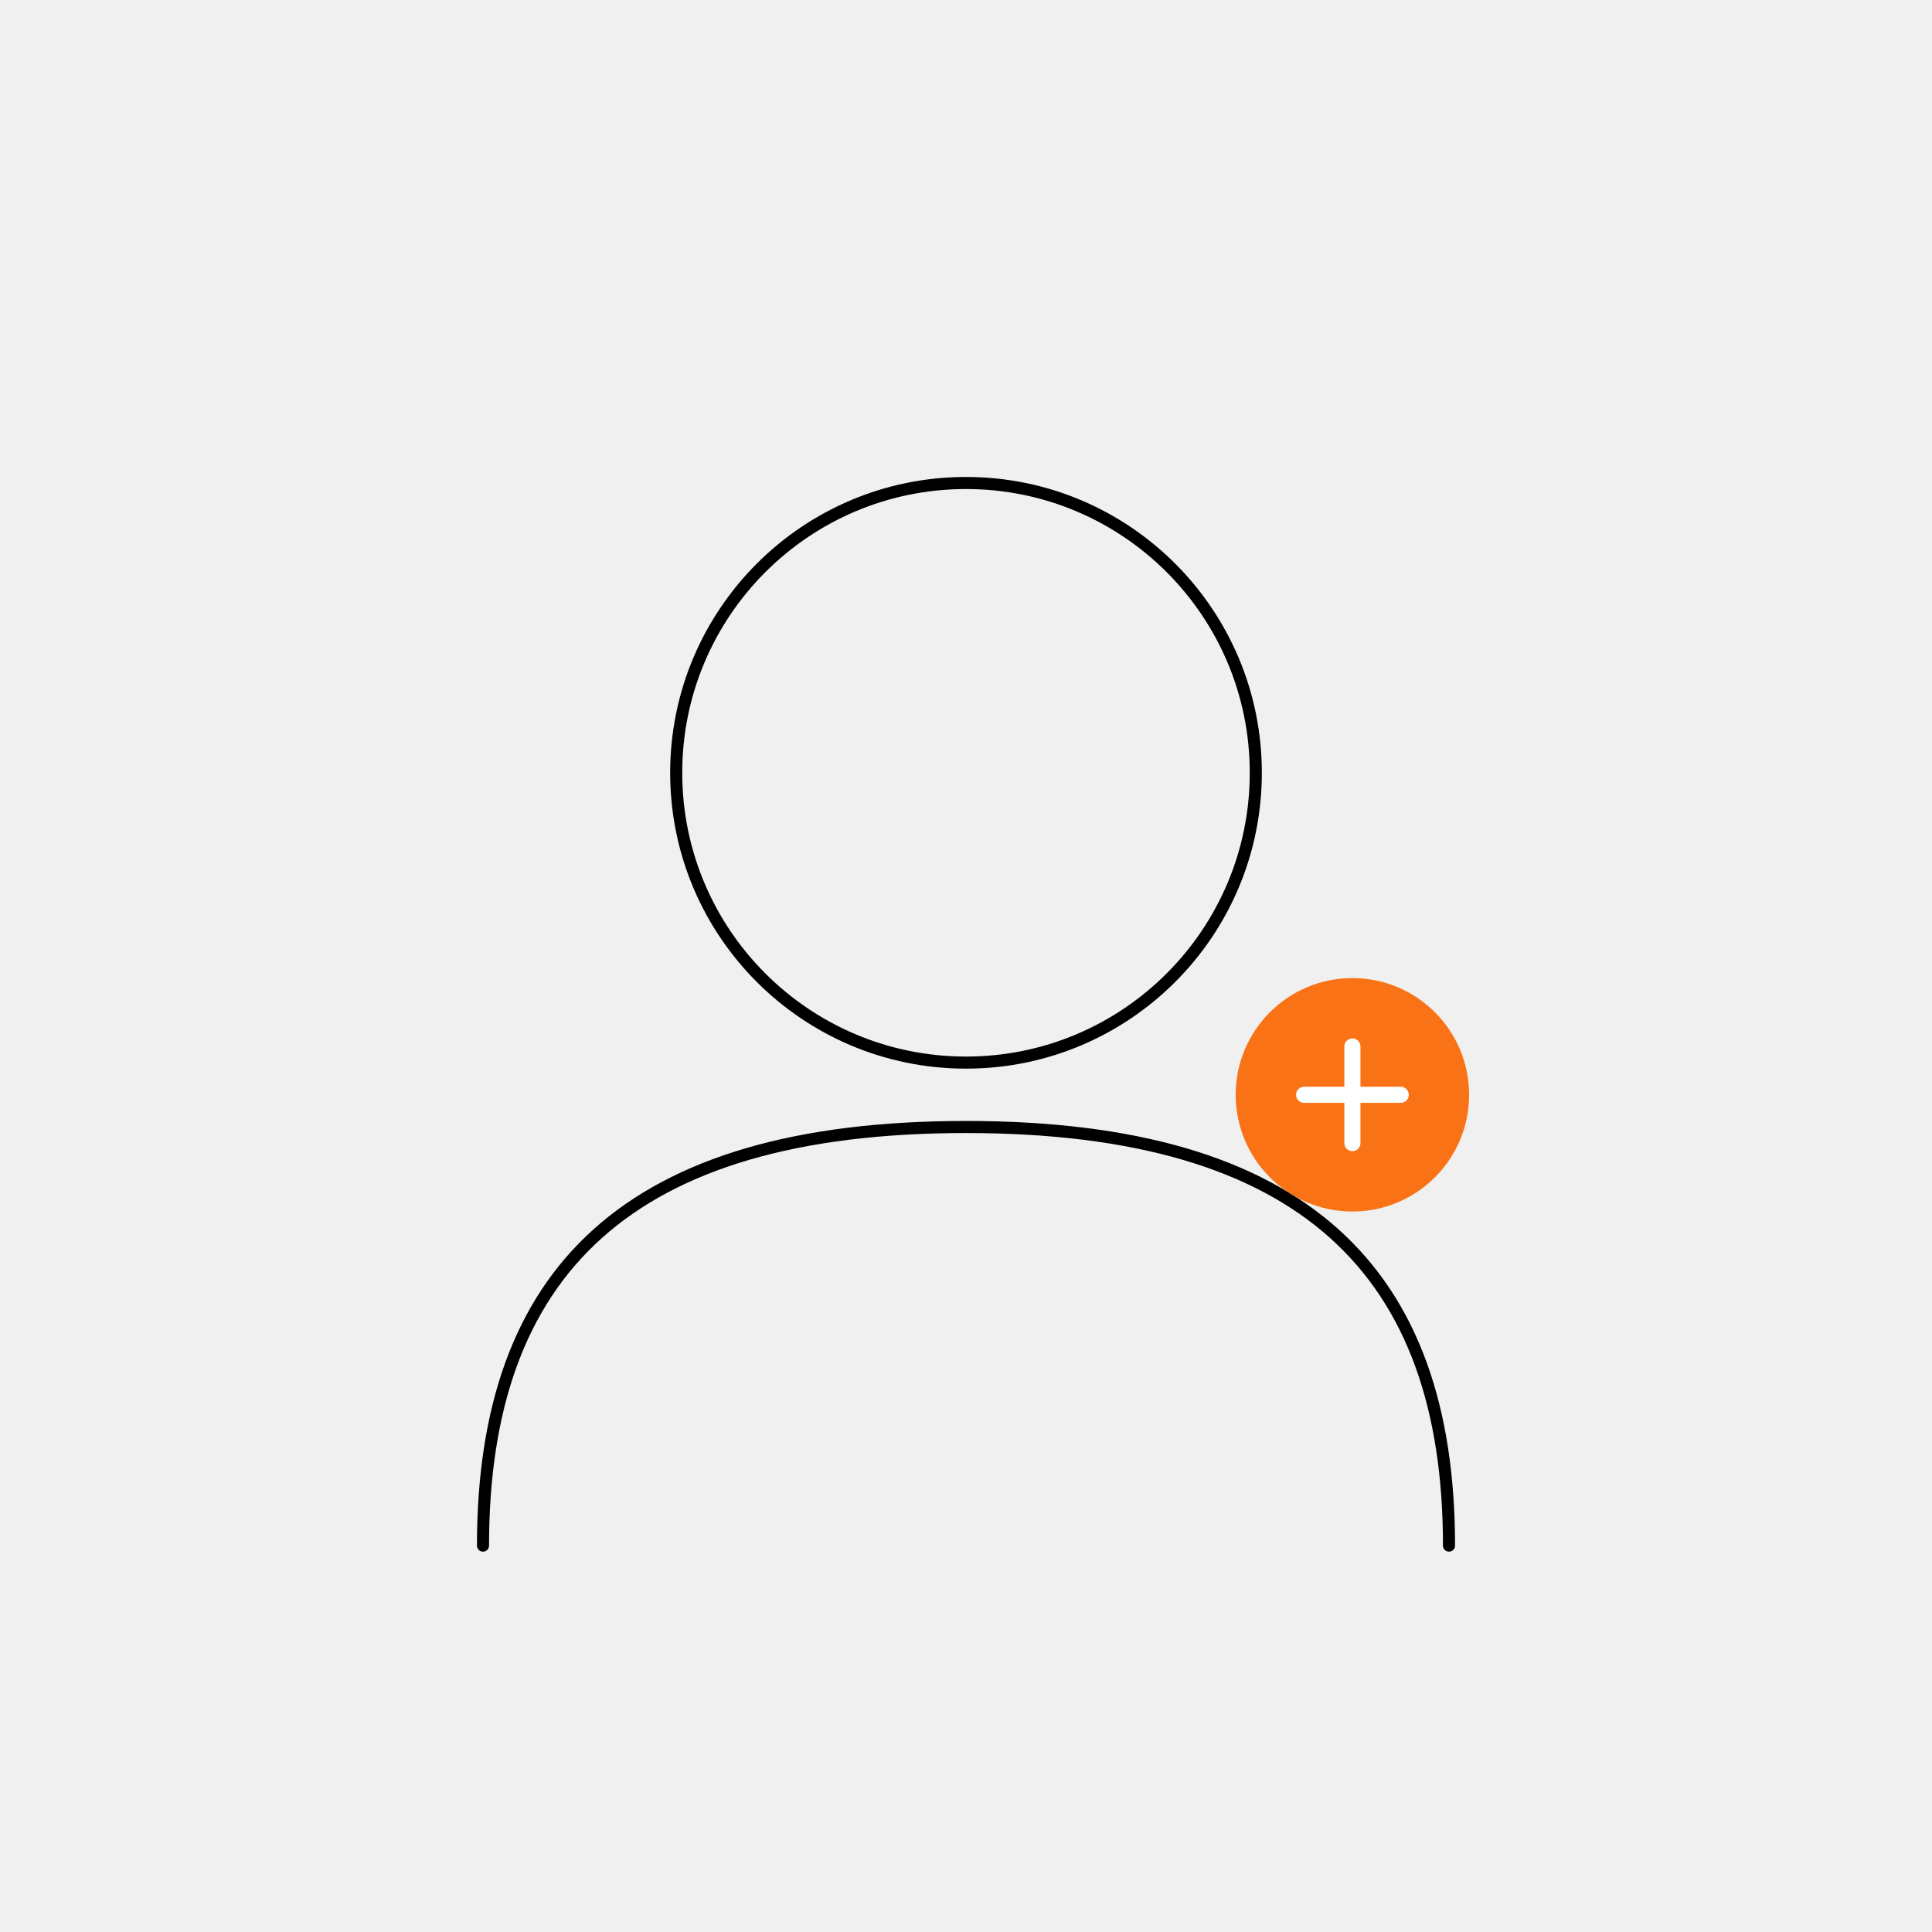
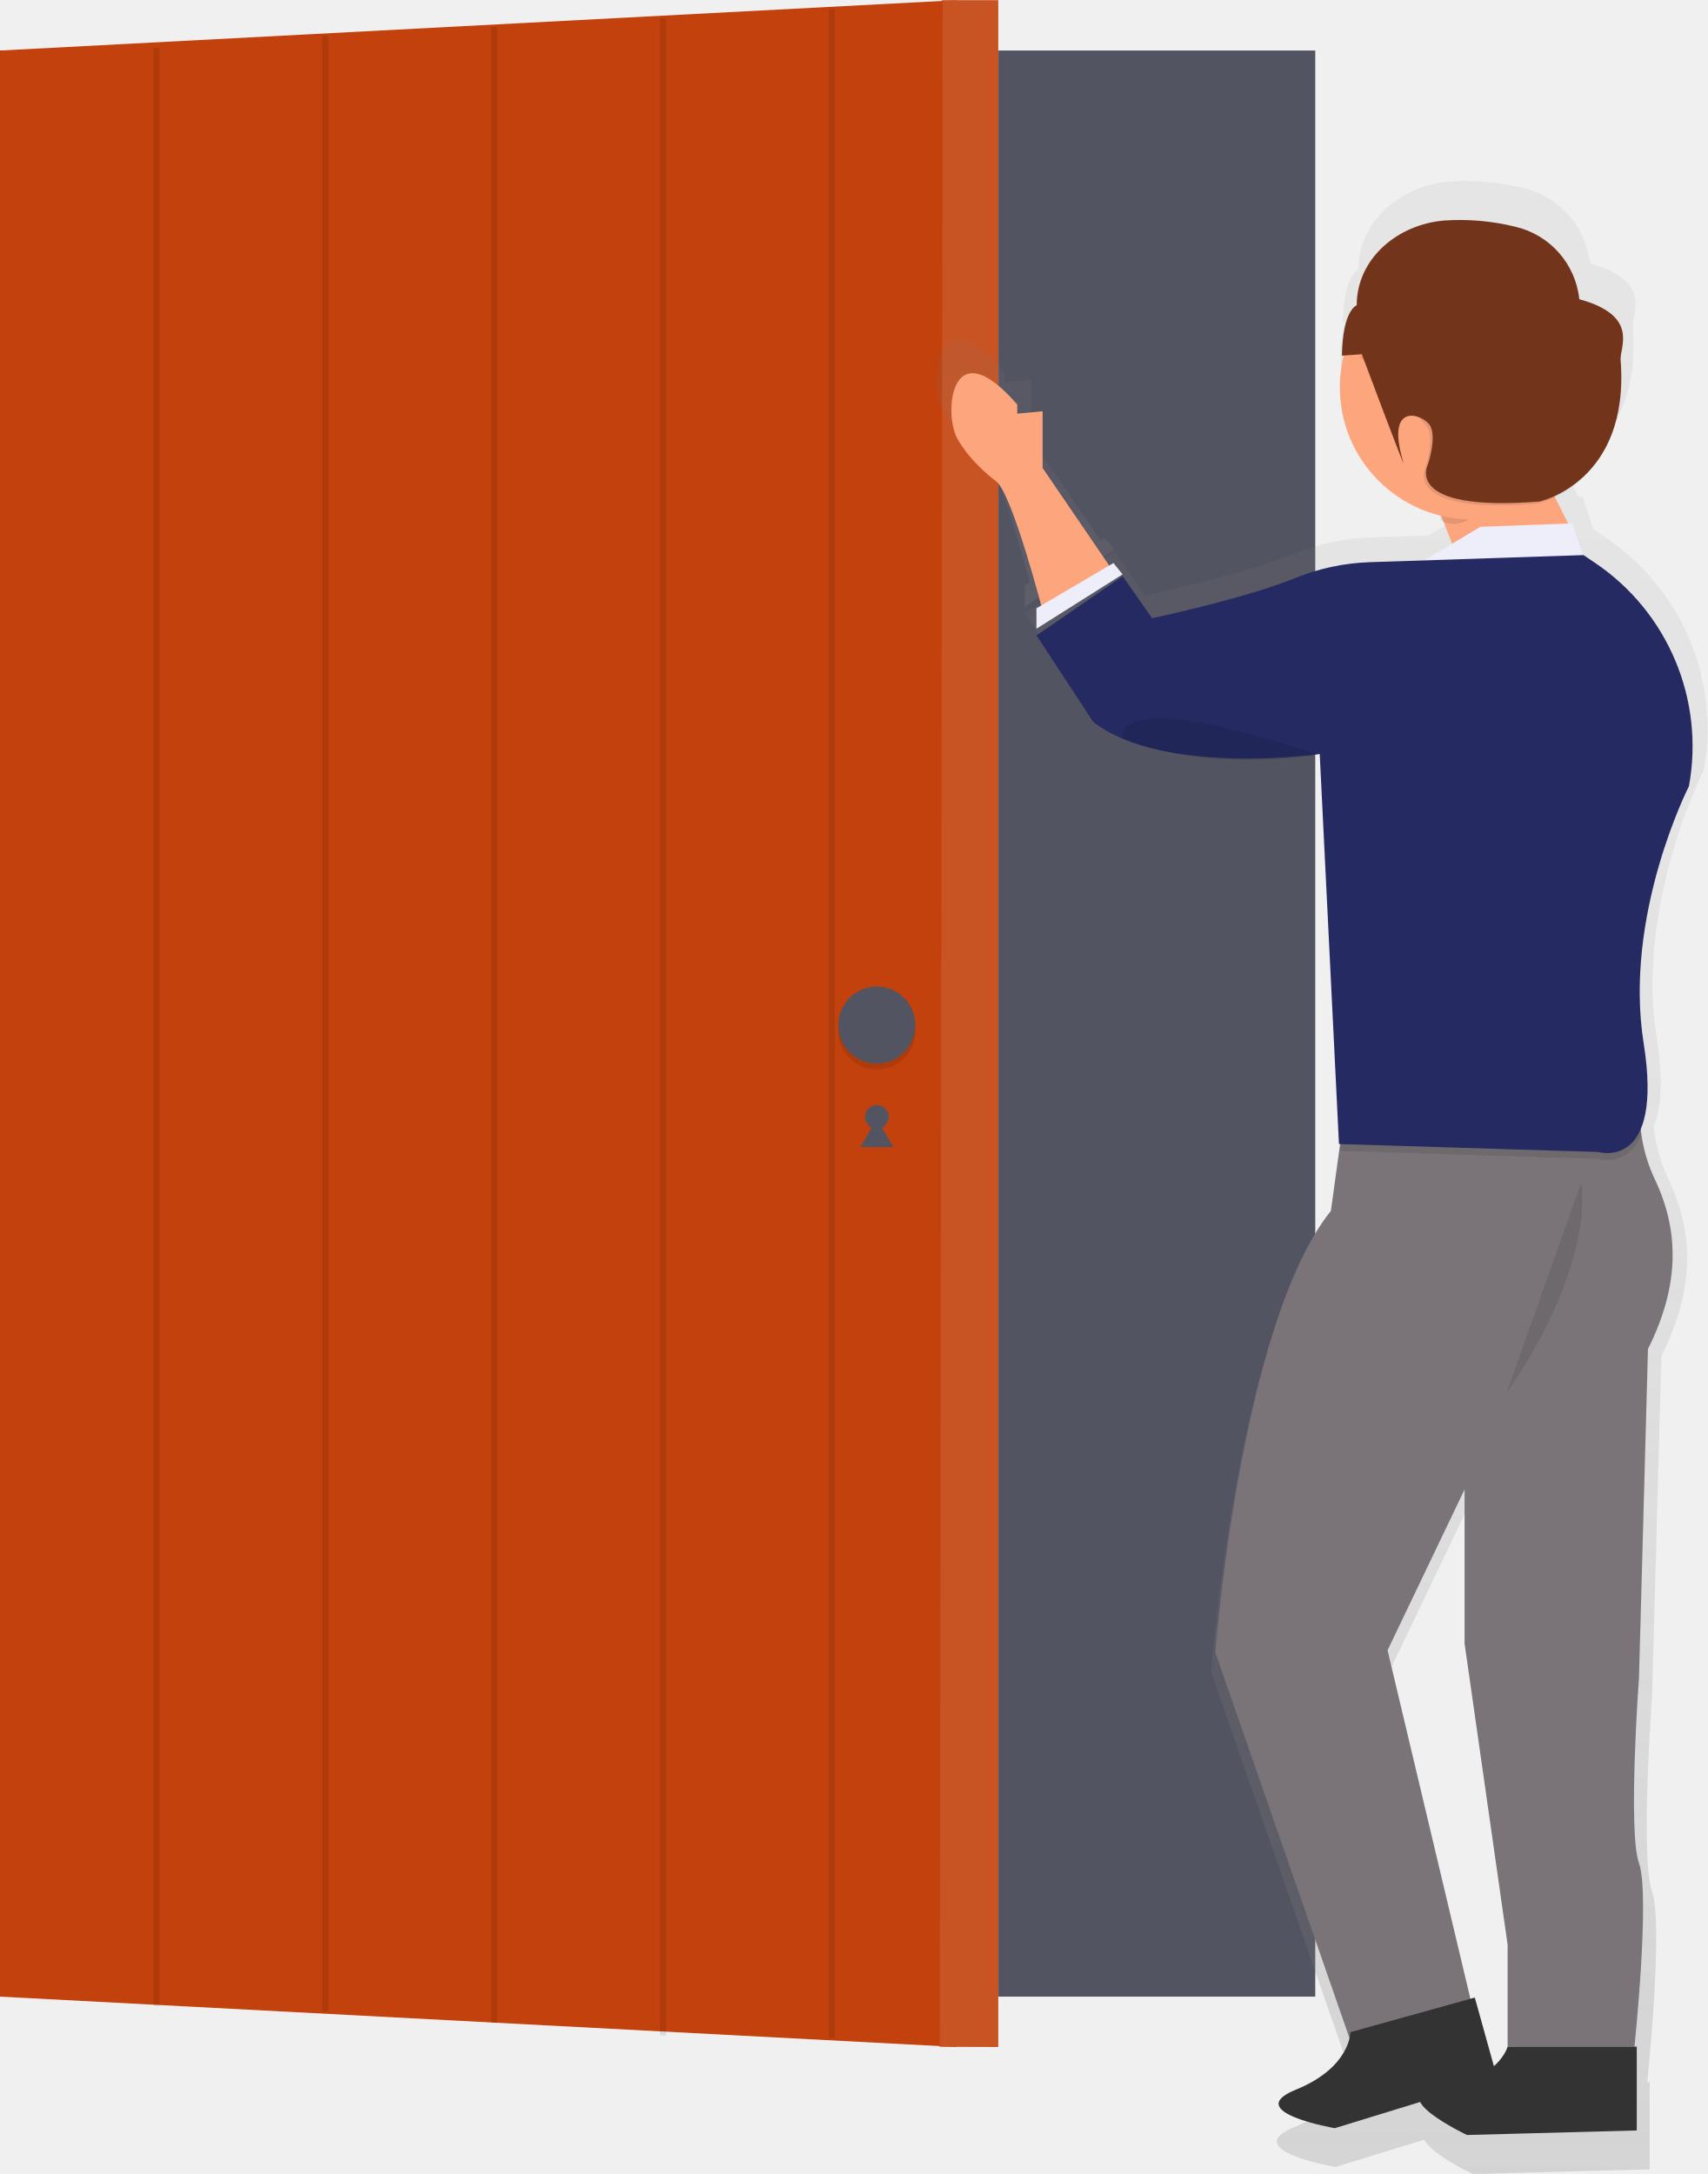
- <svg xmlns="http://www.w3.org/2000/svg" viewBox="0 0 240 240" fill="none" stroke="currentColor" stroke-width="1.5" stroke-linecap="round" stroke-linejoin="round">
-   <circle cx="120" cy="96" r="36" />
-   <path d="M60 192 C60 158 78 140 120 140 C162 140 180 158 180 192" />
-   <circle cx="168" cy="136" r="14" fill="#F97316" stroke="#F97316" stroke-width="1" />
-   <line x1="168" y1="130" x2="168" y2="142" stroke="white" stroke-width="2" />
-   <line x1="162" y1="136" x2="174" y2="136" stroke="white" stroke-width="2" />
+ <svg xmlns="http://www.w3.org/2000/svg" xmlns:xlink="http://www.w3.org/1999/xlink" id="1c1a0a4e-a918-44e9-86b5-128e360d364d" data-name="Layer 1" width="576.43" height="733.94" viewBox="0 0 576.43 733.94">
+   <defs>
+     <linearGradient id="b949346c-a93e-41e4-9400-5d42d50a4d6b" x1="657.92" y1="287.71" x2="657.92" y2="197.91" gradientUnits="userSpaceOnUse">
+       <stop offset="0" stop-color="gray" stop-opacity="0.25" />
+       <stop offset="0.54" stop-color="gray" stop-opacity="0.12" />
+       <stop offset="1" stop-color="gray" stop-opacity="0.1" />
+     </linearGradient>
+     <linearGradient id="39be1328-9991-40e1-9fe5-ebb1d9df66f0" x1="772.98" y1="816.94" x2="772.98" y2="144.06" xlink:href="#b949346c-a93e-41e4-9400-5d42d50a4d6b" />
+   </defs>
+   <rect y="17.06" width="444" height="657" fill="#535461" />
+   <polygon points="323 691.06 0 674.06 0 17.06 323 0.06 323 691.06" fill="#C2410C" />
+   <circle cx="296" cy="377.06" r="4" fill="#535461" />
+   <polygon points="296 377.66 298.77 382.46 301.55 387.26 296 387.26 290.45 387.26 293.23 382.46 296 377.66" fill="#535461" />
+   <polygon points="337 691.06 317.22 691 318 0.06 337 0.06 337 691.06" fill="#C2410C" />
+   <g opacity="0.1">
+     <polygon points="337.22 691 317.22 691 318.22 0 337.22 0 337.22 691" fill="#fff" />
+   </g>
+   <circle cx="296" cy="348.06" r="13" opacity="0.1" />
+   <circle cx="296" cy="346.06" r="13" fill="#535461" />
+   <path d="M657.74,280.55v7.16L688,268.61l-3.18-4-1.48.87-23.41-34.3v-19.9l-8.91.8v-3.18c-23.5-27.06-25.93,3.18-21.07,11.94S643.7,236,643.7,236c5,4.17,13.62,35.67,15.73,43.57Z" transform="translate(-311.78 -83)" fill="url(#b949346c-a93e-41e4-9400-5d42d50a4d6b)" />
+   <path d="M854.06,264.64l-4.13-2.8h-.18L846,250.7l-1.36.05-4.66-9.31a38.43,38.43,0,0,0,10.75-7.89c7.28-7.18,13.92-19.5,12.28-40.33-.34-4.31,6.77-15.47-14.51-21.27a29.28,29.28,0,0,0-22.38-25.44,81.15,81.15,0,0,0-25.17-2.2c-16.33,1.39-30.65,13.39-30.65,29.78,0,0-4.93,1.52-5.2,17.69l.63,0a46.43,46.43,0,0,0,33.87,56.22l.28,1.68c.29.16.59.3.89.44l3,7.82-9.69,5.82-19.44.64a76,76,0,0,0-26.1,5.59C730.74,277.14,698.33,284,698.33,284L688,269.23l-30.24,20.84,19.9,30.39a46.06,46.06,0,0,0,10.35,5.9h0l.09,0,.11,0,.9.36a81.84,81.84,0,0,0,15.21,4.26c12,2.41,30,4.2,52.53.81l-.16-.05.56-.07,6.76,137h.44l-3.23,23.46C729.37,532,720.61,647.43,720.61,647.43l47.13,135.51c-.89,3.87-4.47,12.23-18.86,18.09-19.29,7.85,13.68,13.54,13.68,13.54l30-9.21c2.48,5,16.41,11.59,16.41,11.59l59.69-1.59V785.9h-.8s5.57-53.32,1.59-64.46,0-65.26,0-65.26l3.18-115.4c11.14-22.28,11.14-41.38,2.39-59.69a55.38,55.38,0,0,1-5-17.64c2.4-5.65,3.41-14.93,1-30.11C863.86,388.2,886.94,343,886.94,343h0A77.76,77.76,0,0,0,854.06,264.64ZM818.46,792.76l-6.72-24.11-1.53.43L781.09,646.63l27.06-56.5v54.12l15.12,105.85V785.9A15.84,15.84,0,0,1,818.46,792.76Z" transform="translate(-311.78 -83)" fill="url(#39be1328-9991-40e1-9fe5-ebb1d9df66f0)" />
+   <path d="M663.75,221.85V241l22.77,33.36-22.77,14.81s-10.12-39-15.57-43.59c0,0-8.57-6.12-13.24-14.53s-2.34-37.47,20.25-11.47v3.06Z" transform="translate(-311.78 -83)" fill="#fda57d" />
+   <path d="M845,267.44l-9-18a3.34,3.34,0,0,0-2.82-1.84L799,245.82a3.34,3.34,0,0,0-3.29,4.54l8.83,22.83a3.34,3.34,0,0,0,3.41,2.12l34.42-3.06A3.34,3.34,0,0,0,845,267.44Z" transform="translate(-311.78 -83)" fill="#fda57d" />
+   <polygon points="530.73 176.7 536.54 193.75 476.82 191.61 499.76 177.84 530.73 176.7" fill="#edeef9" />
+   <polygon points="378.94 193.9 375.88 190.08 349.88 205.37 349.88 212.26 378.94 193.9" fill="#edeef9" />
+   <path d="M866.39,446.07s-4.37,17.41,4,35,8.41,35.94-2.29,57.35L865.07,649.3s-3.82,52,0,62.7-1.53,61.94-1.53,61.94H820.72V739.54l-14.53-101.7v-52l-26,54.29L810,765.54l-39,16.06-48.94-140.7s8.41-110.88,39-149.11l5.74-41.68Z" transform="translate(-311.78 -83)" fill="#7a7478" />
+   <path d="M864.31,802.24V773.95H820.72s-3.06,11.47-22.94,13.76S807,803.77,807,803.77Z" transform="translate(-311.78 -83)" fill="#333" />
+   <path d="M817.23,784.63l-7.59-27.26-42,11.69s.13,11.87-18.41,19.41,13.15,13,13.15,13Z" transform="translate(-311.78 -83)" fill="#333" />
+   <path d="M766.81,452.4l99.58-4a55.71,55.71,0,0,0-.75,18.05c-4.56,10.72-14.33,7.78-14.33,7.78l-87.13-2.68Z" transform="translate(-311.78 -83)" opacity="0.1" />
+   <path d="M846.34,270.4l4,2.69a74.71,74.71,0,0,1,31.59,75.33h0s-22.18,43.39-15.29,86.78-15.29,36.71-15.29,36.71l-87.56-2.69-6.5-131.65s-52.76,7.51-76.47-10.85l-19.12-29.2,29.06-20,9.94,14.18s31.14-6.58,48.24-13.51A73.07,73.07,0,0,1,774,272.8Z" transform="translate(-311.78 -83)" fill="#252a62" />
+   <path d="M845.57,482.22s5.35,26.76-25.23,71.12" transform="translate(-311.78 -83)" opacity="0.1" />
+   <path d="M756.87,337.7s-36.7-12.23-52.76-12.23-13.38,6.94-13.38,6.94S716.34,343.81,756.87,337.7Z" transform="translate(-311.78 -83)" opacity="0.1" />
+   <path d="M798.49,247.35l14.61,1.75c.46.06.88.64,1.13,1.54-3.21,5.79-7.23,9.25-11.59,9.25a9,9,0,0,1-4.43-1.23l-1.12-6.76C796.71,249.64,797.46,247.23,798.49,247.35Z" transform="translate(-311.78 -83)" opacity="0.1" />
+   <circle cx="496.9" cy="130.75" r="44.6" fill="#fda57d" />
+   <path d="M770.75,188.5h0l2.25,2.06a7.71,7.71,0,0,1-2.25,12.81h0s20,20,22.76,23.69-.46,13.47-.46,13.47-8.83,16.26,37.63,12.54c0,0,30.66-6.5,27.41-47.85-.33-4.14,6.5-14.87-13.94-20.44h0a28.13,28.13,0,0,0-21.5-24.45,78,78,0,0,0-24.18-2.12A30.36,30.36,0,0,0,770.75,188.5Z" transform="translate(-311.78 -83)" opacity="0.1" />
+   <path d="M769.78,186.06h0s-4.73,1.46-5,17l6.73-.46s15.58,41.67,13.94,36.24c-6-20,6-16.26,8.83-12.54s-.46,13.47-.46,13.47S785,256,831.45,252.31c0,0,30.66-6.5,27.41-47.85-.33-4.14,6.5-14.87-13.94-20.44h0a28.13,28.13,0,0,0-21.5-24.45,78,78,0,0,0-24.18-2.12C783.54,158.79,769.78,170.31,769.78,186.06Z" transform="translate(-311.78 -83)" fill="#72351c" />
+   <line x1="52.82" y1="16.11" x2="52.82" y2="677.16" fill="none" stroke="#000" stroke-miterlimit="10" stroke-width="2" opacity="0.1" />
+   <line x1="109.82" y1="12.11" x2="109.82" y2="679.16" fill="none" stroke="#000" stroke-miterlimit="10" stroke-width="2" opacity="0.1" />
+   <line x1="166.82" y1="9.11" x2="166.82" y2="683" fill="none" stroke="#000" stroke-miterlimit="10" stroke-width="2" opacity="0.1" />
+   <line x1="223.82" y1="6.11" x2="223.82" y2="687.16" fill="none" stroke="#000" stroke-miterlimit="10" stroke-width="2" opacity="0.1" />
+   <line x1="280.82" y1="3.11" x2="280.82" y2="688" fill="none" stroke="#000" stroke-miterlimit="10" stroke-width="2" opacity="0.1" />
</svg>
